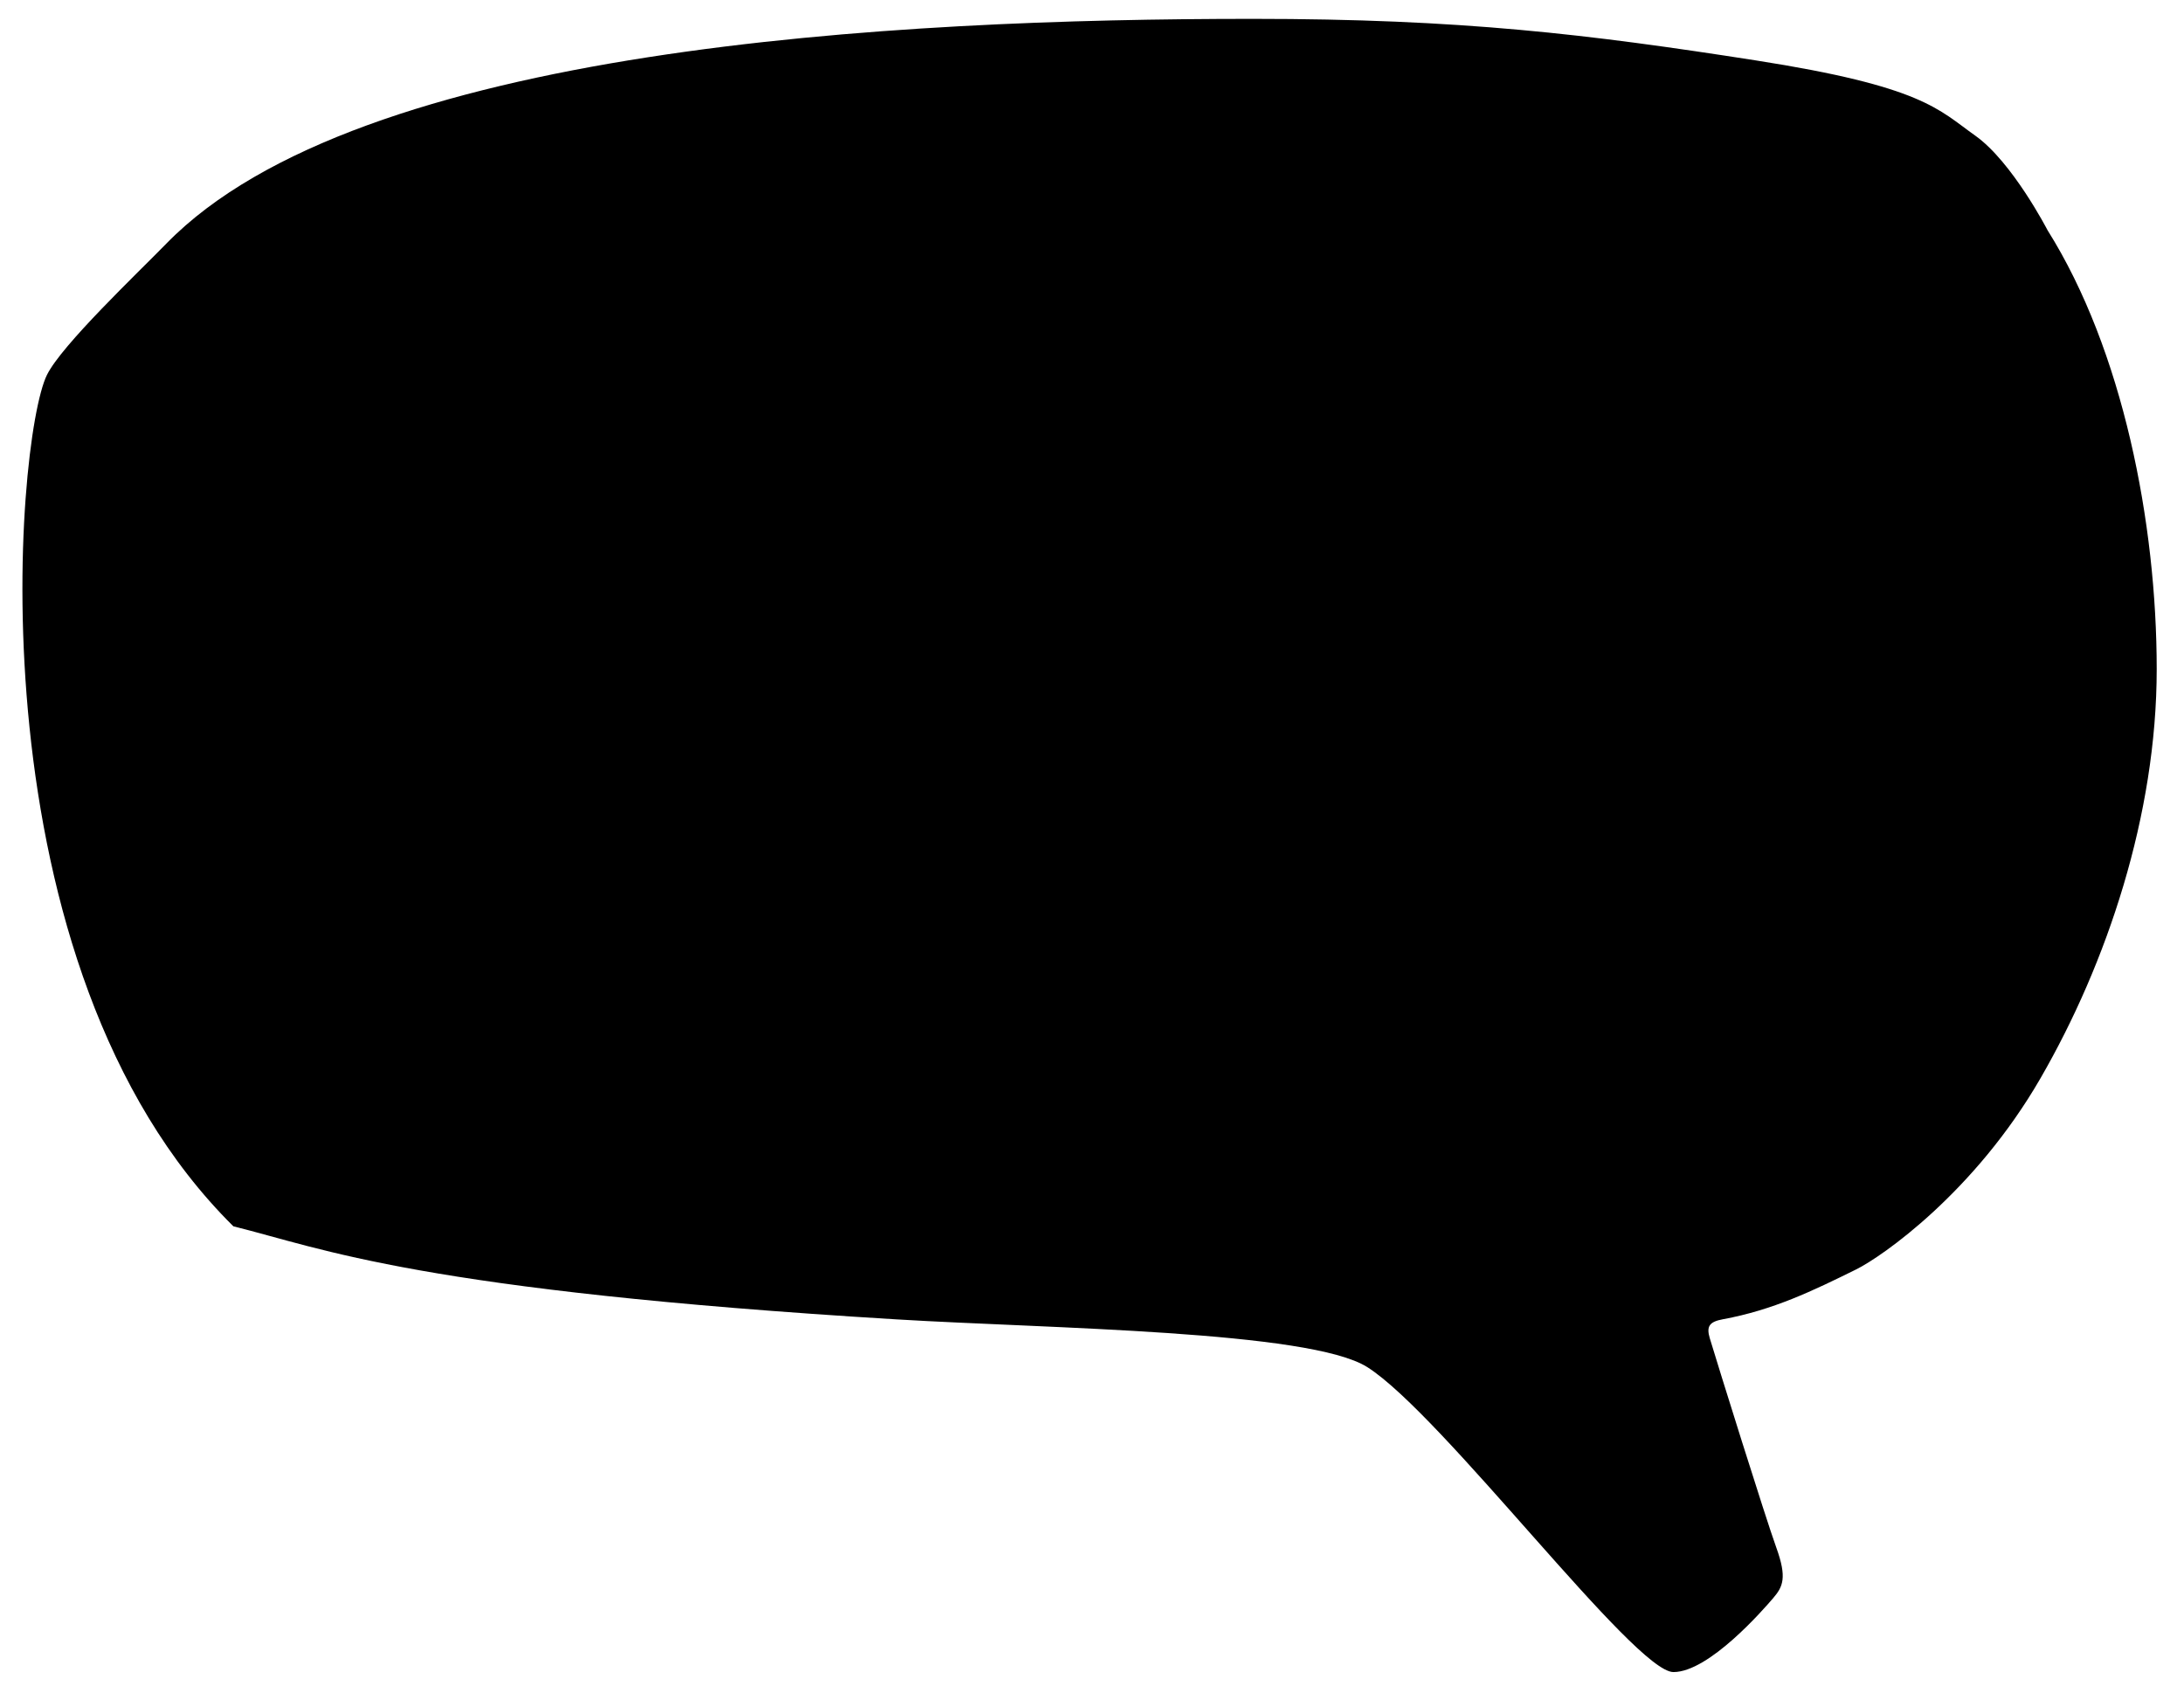
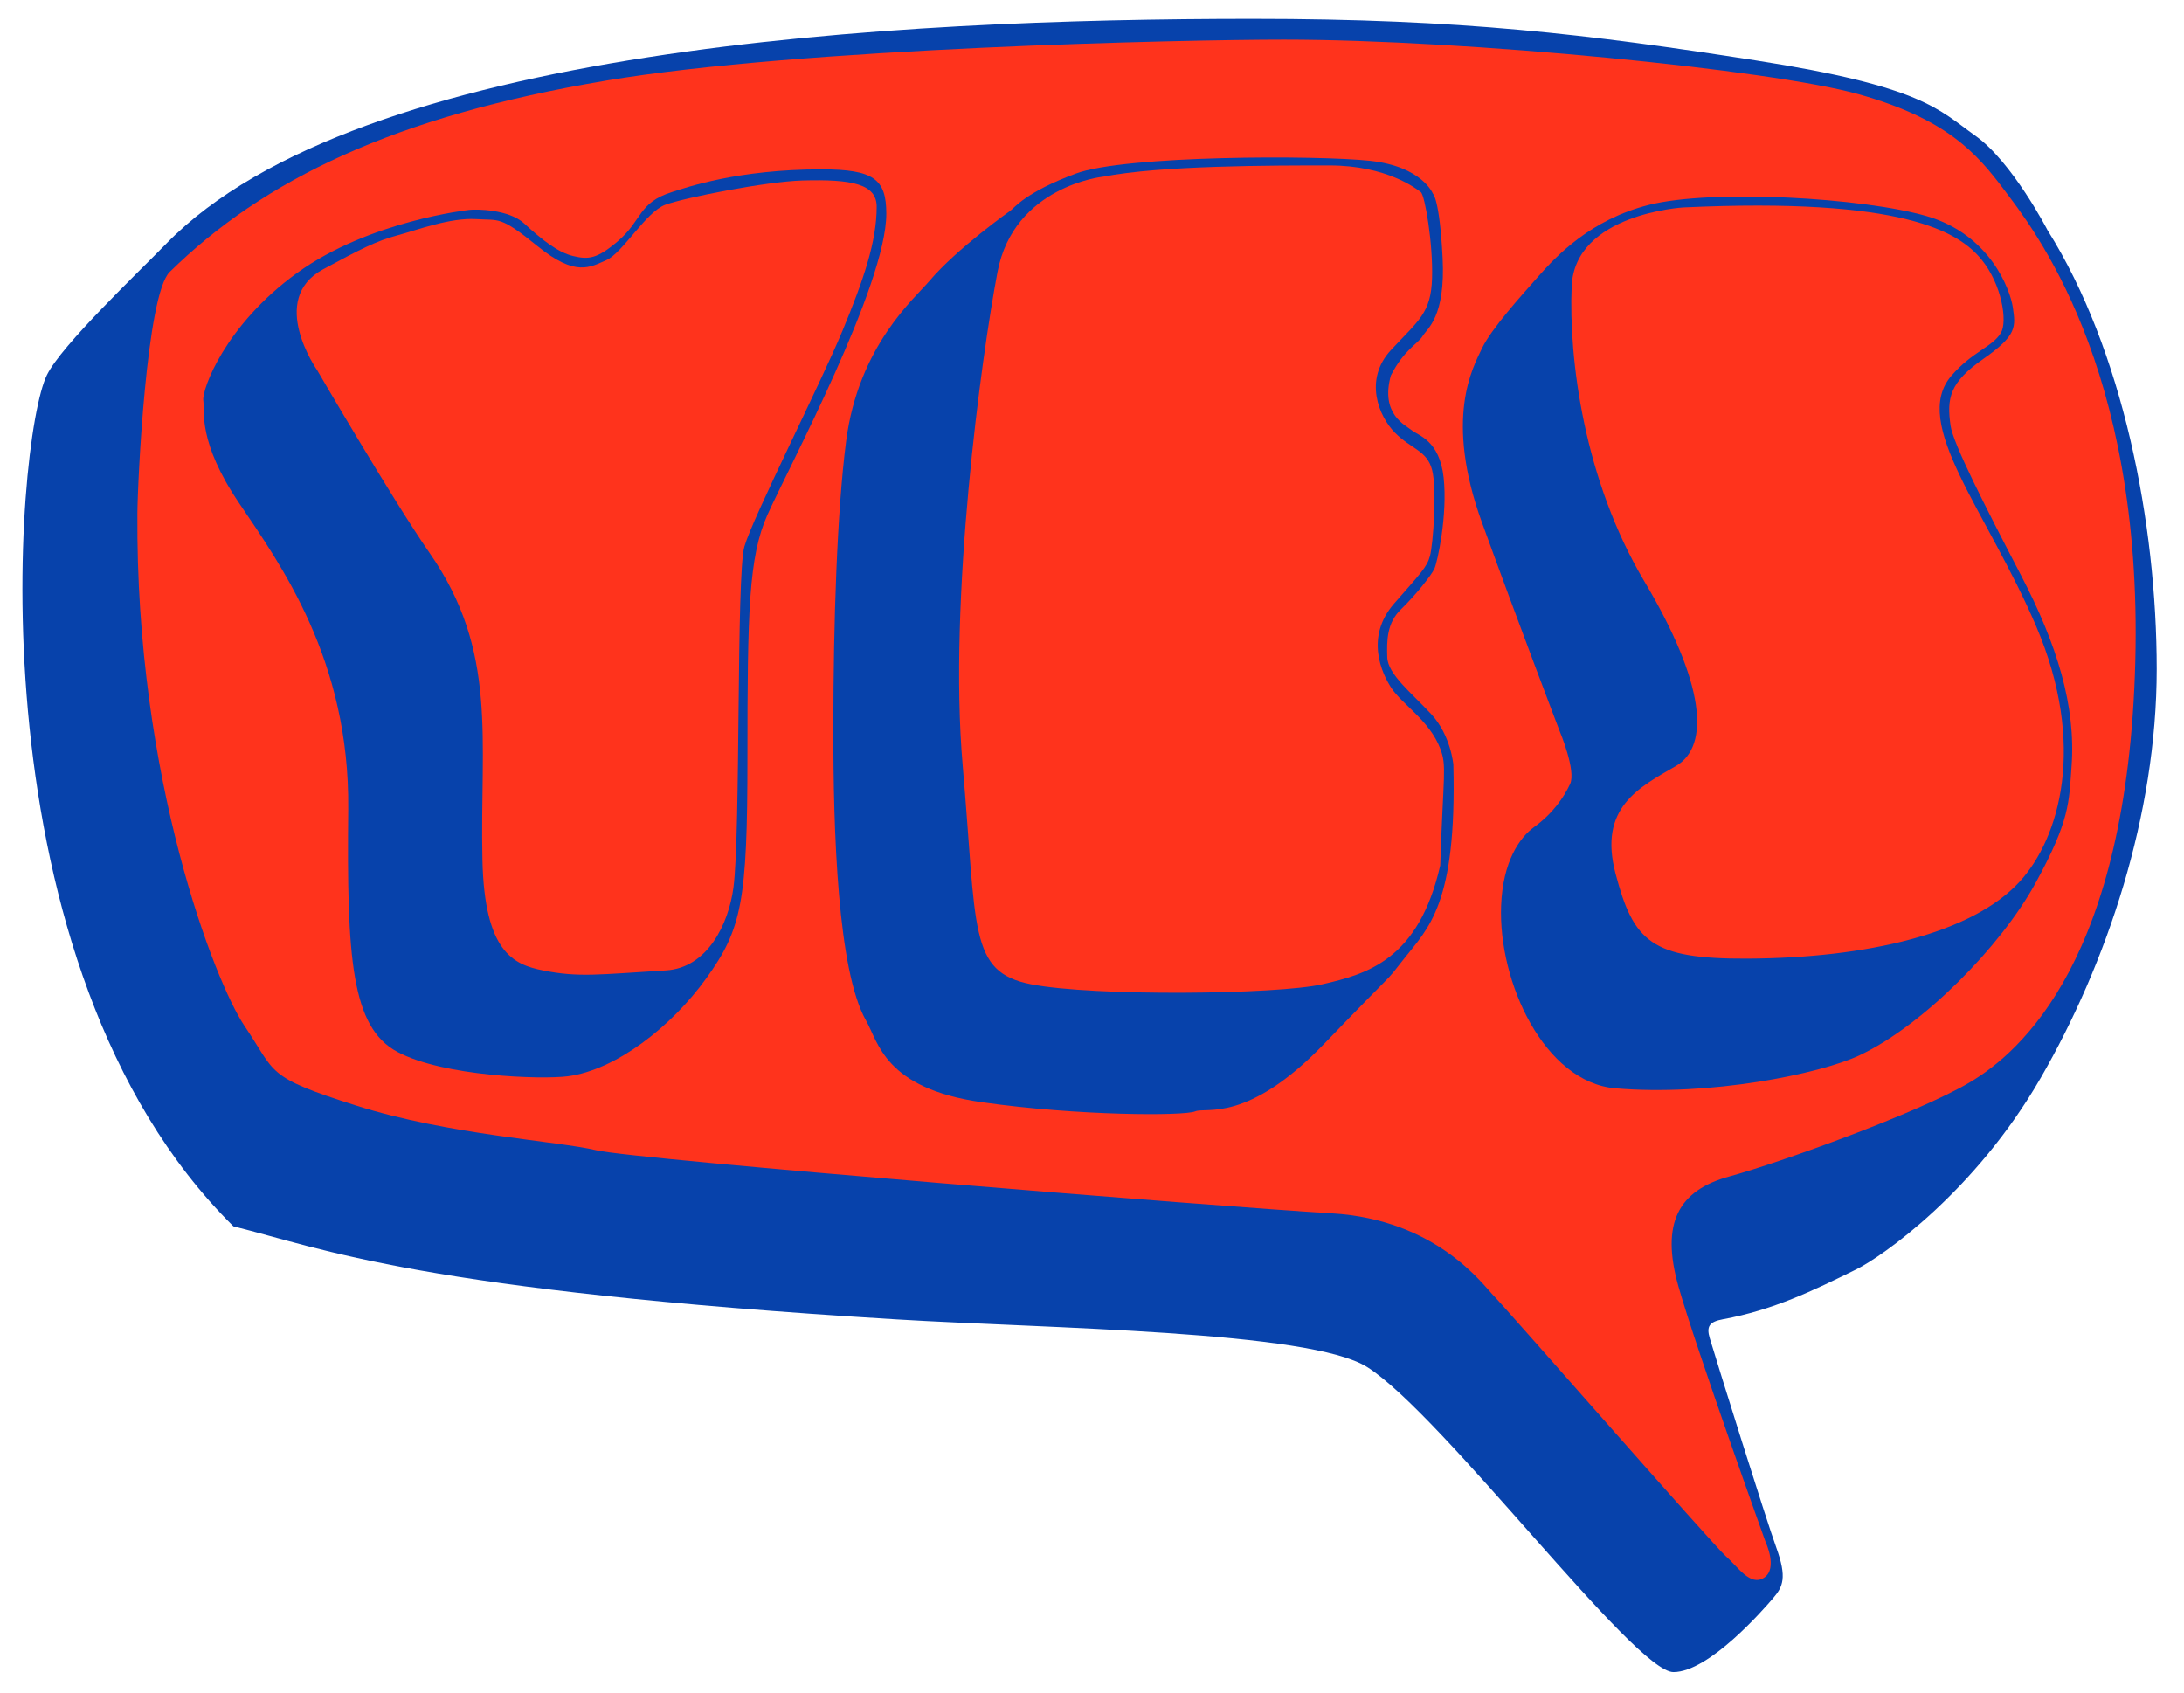
<svg xmlns="http://www.w3.org/2000/svg" class="yes--yes" viewBox="0 0 200 155">
-   <path class="yes__ballon-shadow" d="M125.2 125.19c6.898 4.363 24.48 27.933 28.044 27.933 3.262 0 8.24-5.728 9.136-6.774.896-1.047 1.28-1.875.287-4.62-.994-2.745-5.365-16.747-6.094-19.177-.333-1.11-.018-1.514 1.21-1.74 4.61-.847 8.26-2.62 12.196-4.563 2.34-1.157 10.84-7.038 16.892-17.527 6.054-10.488 10.63-24.073 10.63-37.447 0-13.374-3.098-29.21-9.996-40.192 0 0-3.238-6.265-6.617-8.658-3.38-2.393-4.787-4.505-20.132-6.898-15.345-2.393-26.973-3.8-46.034-3.8-32.72 0-81.856 2.526-99.477 20.57C12.62 24.99 5.66 31.584 4.3 34.332c-2.927 5.92-7.026 54.135 17.072 77.97 8.224 2.043 17.104 5.877 60.71 8.522 13.995.848 37.855 1.037 43.118 4.367z" />
-   <path class="yes__ballon" d="M55.454 7.388c17.93-3.018 53.13-3.76 62.13-3.76 16.688 0 44.592 2.746 52.616 4.998 8.024 2.252 10.774 5.35 13.308 8.728 2.534 3.38 12.736 16.05 12.032 43.22-.704 27.17-10.418 35.757-15.204 38.572-4.786 2.816-17.316 7.32-21.962 8.587-4.646 1.267-6.33 4.235-4.665 10.093 1.606 5.658 7.986 23.413 7.986 23.413s1.127 2.392-.14 3.236c-1.268.845-2.394-.985-3.52-1.97-1.127-.986-20.217-22.806-21.202-23.792-.985-.985-5.21-7.04-14.923-7.602-9.712-.563-63.77-4.927-67.29-5.772-3.52-.844-13.516-1.407-21.962-4.082-8.447-2.674-7.32-2.956-10.277-7.32-2.64-3.9-9.98-22.55-9.8-46.915.022-2.902.822-20.023 2.96-22.12C24.165 16.442 36.1 10.646 55.453 7.39z" />
-   <g class="yes__letters-shadow">
+   <path class="yes__ballon-shadow" fill="#0742AB" d="M125.2 125.19c6.898 4.363 24.48 27.933 28.044 27.933 3.262 0 8.24-5.728 9.136-6.774.896-1.047 1.28-1.875.287-4.62-.994-2.745-5.365-16.747-6.094-19.177-.333-1.11-.018-1.514 1.21-1.74 4.61-.847 8.26-2.62 12.196-4.563 2.34-1.157 10.84-7.038 16.892-17.527 6.054-10.488 10.63-24.073 10.63-37.447 0-13.374-3.098-29.21-9.996-40.192 0 0-3.238-6.265-6.617-8.658-3.38-2.393-4.787-4.505-20.132-6.898-15.345-2.393-26.973-3.8-46.034-3.8-32.72 0-81.856 2.526-99.477 20.57C12.62 24.99 5.66 31.584 4.3 34.332c-2.927 5.92-7.026 54.135 17.072 77.97 8.224 2.043 17.104 5.877 60.71 8.522 13.995.848 37.855 1.037 43.118 4.367z" />
+   <path class="yes__ballon" fill="#FF331C" d="M55.454 7.388c17.93-3.018 53.13-3.76 62.13-3.76 16.688 0 44.592 2.746 52.616 4.998 8.024 2.252 10.774 5.35 13.308 8.728 2.534 3.38 12.736 16.05 12.032 43.22-.704 27.17-10.418 35.757-15.204 38.572-4.786 2.816-17.316 7.32-21.962 8.587-4.646 1.267-6.33 4.235-4.665 10.093 1.606 5.658 7.986 23.413 7.986 23.413s1.127 2.392-.14 3.236c-1.268.845-2.394-.985-3.52-1.97-1.127-.986-20.217-22.806-21.202-23.792-.985-.985-5.21-7.04-14.923-7.602-9.712-.563-63.77-4.927-67.29-5.772-3.52-.844-13.516-1.407-21.962-4.082-8.447-2.674-7.32-2.956-10.277-7.32-2.64-3.9-9.98-22.55-9.8-46.915.022-2.902.822-20.023 2.96-22.12C24.165 16.442 36.1 10.646 55.453 7.39z" />
+   <g class="yes__letters-shadow" fill="#0742AB">
    <path d="M42.973 19.222s-9.15.985-15.767 5.772c-6.617 4.787-8.728 10.7-8.588 11.685.14.984-.525 3.762 3.277 9.393 3.8 5.63 10.136 14.36 9.995 28.015-.14 13.656.282 19.99 4.505 22.243s13.207 2.54 15.597 2.23c4.364-.563 9.455-4.475 12.693-8.98 3.238-4.506 3.762-6.978 3.762-20.27s.108-18.312 1.83-22.163c1.91-4.274 10.887-21.03 10.887-27.577 0-3.17-1.14-4.06-5.938-4.06-7.684 0-12.33 1.652-13.65 2.063-3.17.985-2.722 2.582-5.017 4.534-1.882 1.6-2.67 1.68-4.084 1.338-1.402-.34-2.842-1.485-4.49-2.993-1.41-1.292-4.4-1.31-5.013-1.23z" />
    <path d="M92.547 19.28s-4.927 3.474-7.46 6.477c-1.31 1.552-6.477 5.913-7.603 14.64-.836 6.48-1.16 16.563-1.172 26.105-.012 9.72.4 22.417 3.003 26.97 1.126 1.97 1.69 6.194 10.558 7.46 8.87 1.267 18.583 1.267 19.568.844.986-.422 4.787 1.127 11.826-6.194 7.04-7.32 5.397-5.35 7.274-7.743 2.248-2.867 4.88-4.975 4.55-17.82 0 0-.233-2.687-2.017-4.61-1.783-1.925-3.988-3.66-4.036-5.21-.047-1.55-.046-3.144 1.267-4.41 1.314-1.268 2.768-3.098 3.05-3.708.282-.61 1.22-4.927.845-8.353-.376-3.427-2.347-3.85-2.91-4.318-.563-.47-2.91-1.455-1.924-5.02 1.22-2.394 2.487-2.91 2.91-3.614.422-.704 2.112-1.736 1.83-7.18-.28-5.443-.892-5.866-.892-5.866s-.98-2.487-5.746-3.003c-4.765-.517-22.41-.517-26.962 1.172-4.55 1.69-5.578 3.09-5.96 3.38z" />
    <path d="M140.92 25.26c-1.583 1.79-4.363 4.858-5.208 6.64-.844 1.784-3.473 6.383 0 15.956s7.133 19.146 7.133 19.146 1.5 3.566.94 4.786c-.565 1.22-1.597 2.72-3.286 3.942-1.338.966-2.873 3.138-3.033 7.192-.28 7.033 3.975 16.178 10.446 16.74 8.634.75 18.72-1.312 22.337-3.004 5.82-2.72 12.95-9.948 16.143-15.767 3.19-5.818 3.065-7.42 3.31-10.698.41-5.53-1.315-11.142-4.624-17.503-3.333-6.405-6.217-12.06-6.453-13.703-.363-2.53-.094-3.965 3.003-6.124 3.097-2.16 2.956-2.933 2.697-4.716-.23-1.59-2.065-6.664-7.884-8.353-5.82-1.69-19.605-2.496-25.434-1.033-5.325 1.34-8.446 4.647-10.09 6.5z" />
  </g>
-   <g class="yes__letters">
+   <g class="yes__letters" fill="#FF331C">
    <path d="M36.336 21.568c1.74-.46 4.88-1.666 7.32-1.502 2.092.14 2.112-.328 5.584 2.487 3.472 2.815 4.786 1.924 6.288 1.267 1.502-.657 3.613-4.41 5.396-5.068 1.783-.657 9.262-2.13 12.546-2.223 4.617-.133 6.812.337 6.812 2.407 0 3.195-1.198 6.685-3.13 11.35-1.99 4.81-8.235 17.143-8.986 19.77-.75 2.63-.333 26.23-1 31.222-.447 3.358-2.388 7.358-6.186 7.588-6.194.375-7.977.657-11.262 0-2.703-.54-5.352-1.672-5.54-10.12-.245-11.07 1.47-19.048-4.85-28.124C36 45.838 29.055 33.92 29.055 33.92s-4.572-6.49.525-9.254c3.398-1.844 4.96-2.623 6.756-3.098z" />
    <path d="M101.012 16.18s-8.165.846-9.667 8.73c-1.5 7.883-4.505 30.057-3.19 45.155 1.313 15.098.52 18.946 6.266 20.072 5.748 1.127 22.568.94 26.676 0 4.11-.938 8.822-2.252 10.793-10.886.28-8.446.615-9.087 0-10.698-.986-2.58-3.472-4.025-4.473-5.546-.866-1.314-2.445-4.647.25-7.734 2.486-2.85 3.002-3.332 3.284-4.364.283-1.033.658-6.1.19-7.884-.47-1.783-1.878-1.877-3.38-3.38-1.5-1.5-2.908-4.88-.374-7.6 2.534-2.723 3.66-3.38 3.754-6.57.094-3.192-.657-7.603-1.032-7.884-.375-.282-3.097-2.44-8.353-2.44-5.258-.002-15.488-.002-20.743 1.03z" />
    <path d="M154.156 18.996s-9.95.563-10.23 7.227c-.28 6.664 1.127 17.738 6.664 27.03 5.537 9.29 6.04 15.065 2.886 16.892-3.402 1.97-7.118 3.82-5.535 9.847 1.645 6.26 3.29 7.834 12.035 7.797 11.075-.048 20.653-2.34 24.965-7.04 3.66-3.99 6.17-12.503 1.525-23.392C181.96 46.8 174.92 38.775 178.7 34.41c1.928-2.227 3.728-2.615 4.528-3.917.633-1.033.087-4.45-1.76-6.71-2.09-2.558-7.134-5.725-27.312-4.787z" />
  </g>
</svg>
